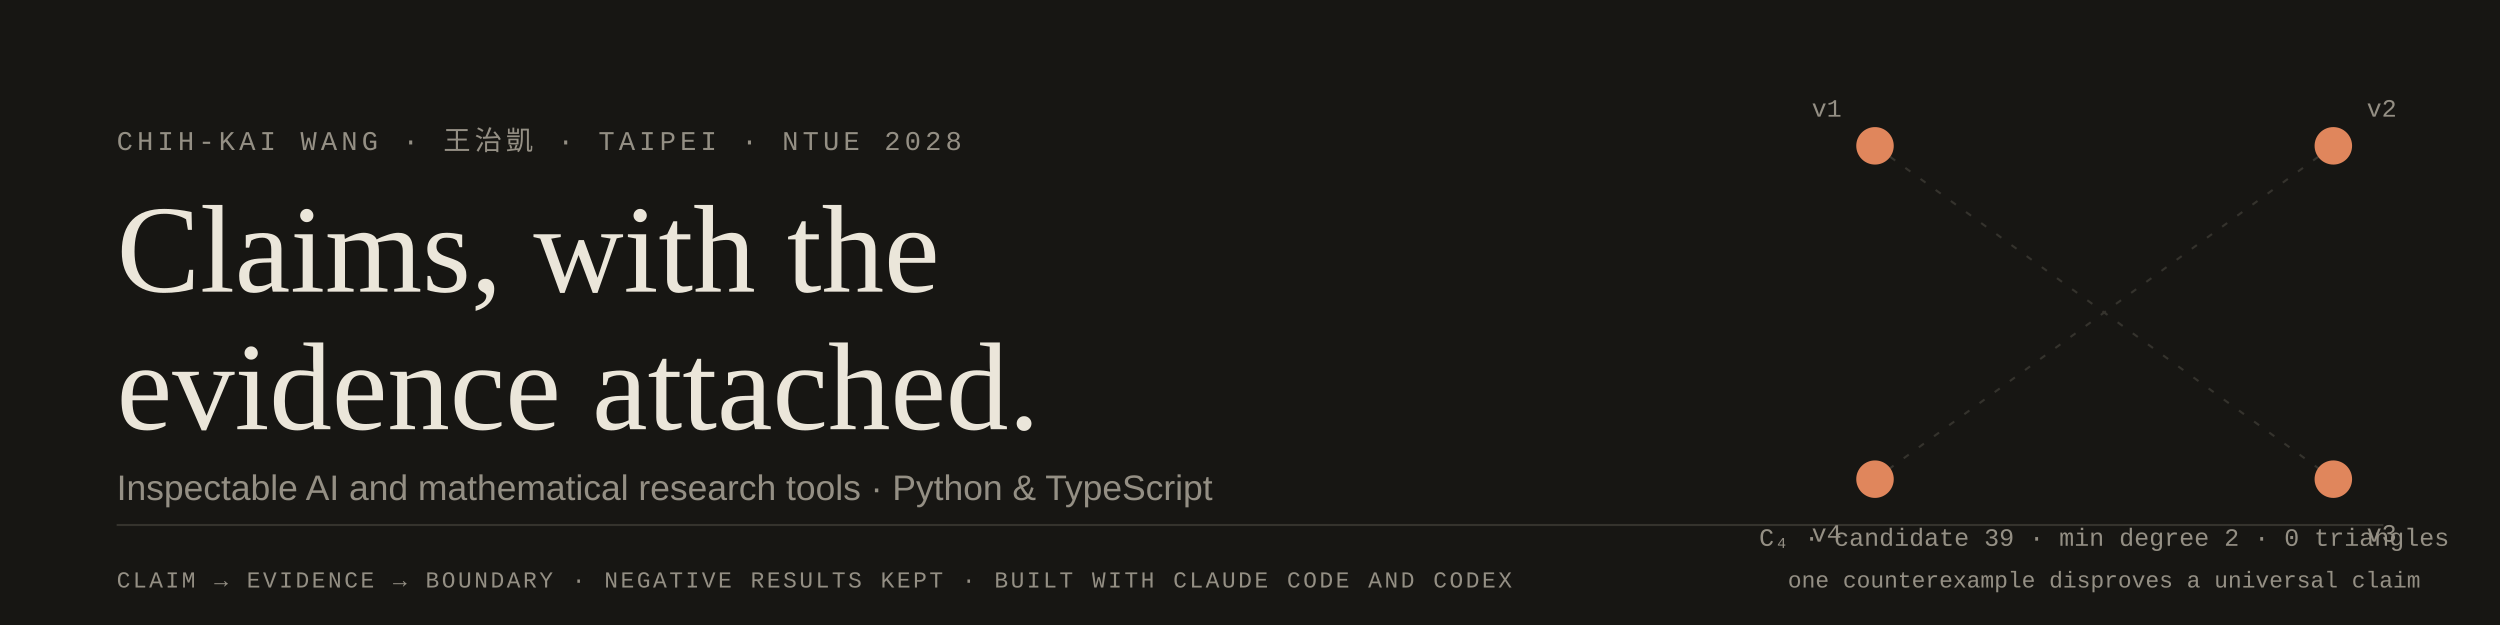
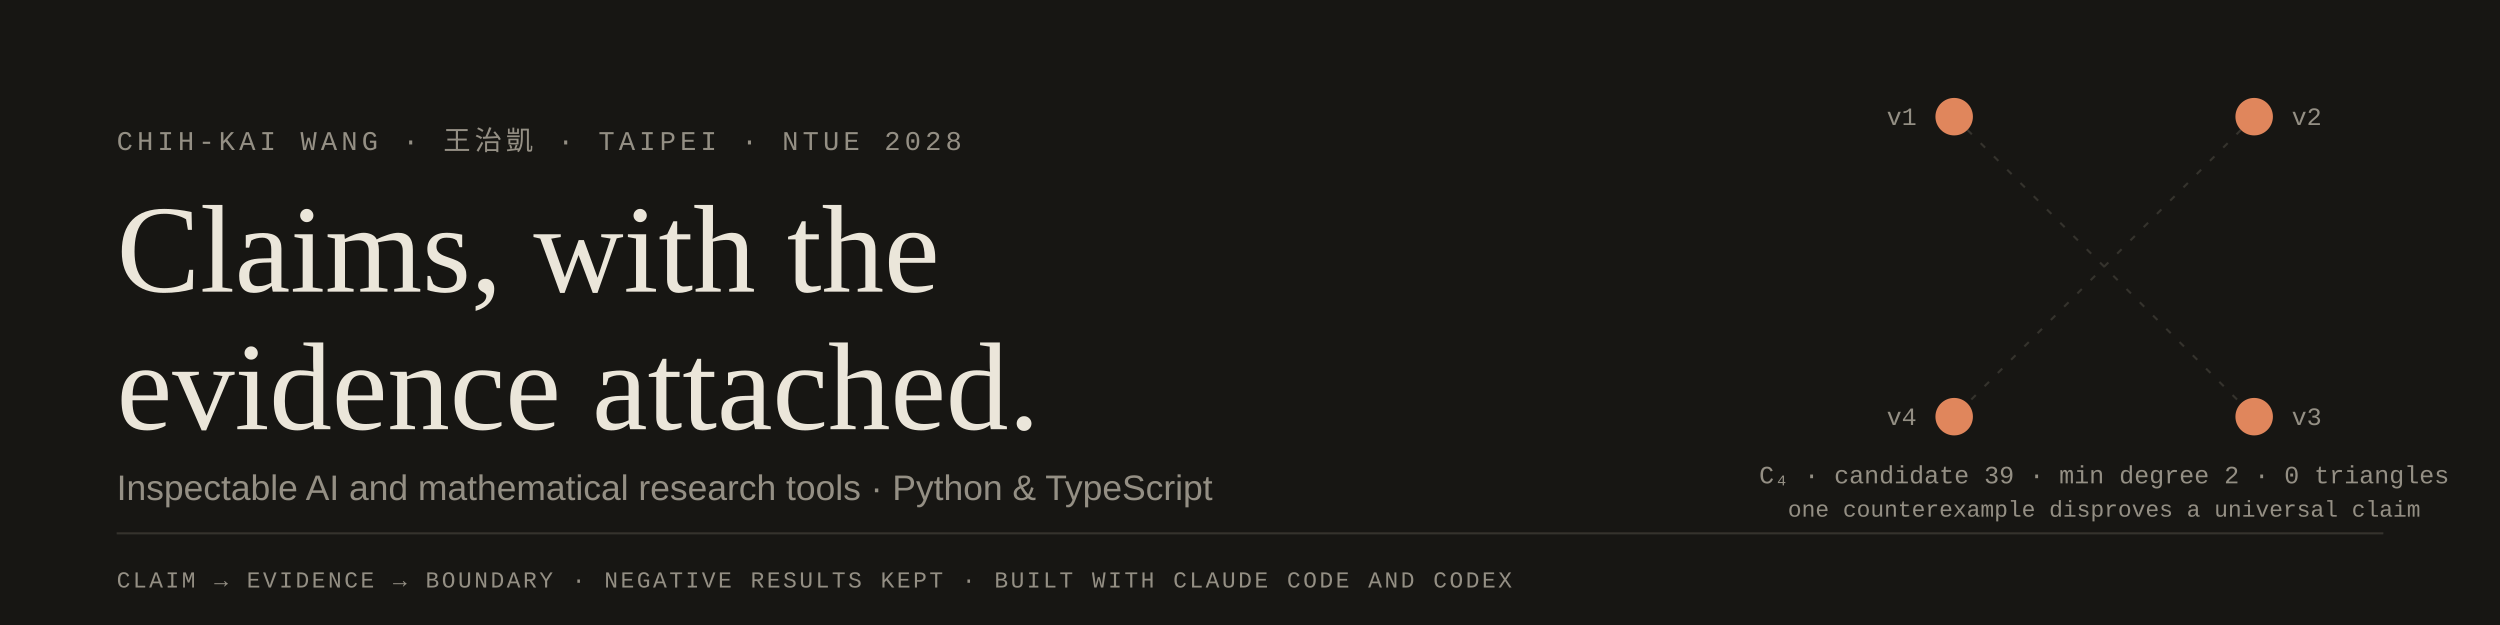
<svg xmlns="http://www.w3.org/2000/svg" width="1200" height="300" viewBox="0 0 1200 300" role="img" aria-labelledby="t d">
  <rect width="1200" height="300" fill="#171613" />
-   <path d="M56 252H1144" stroke="#35332d" stroke-width="1" />
+   <path d="M56 256H1144" stroke="#35332d" stroke-width="1" />
  <text x="56" y="72" font-family="ui-monospace, Menlo, Consolas, &quot;Courier New&quot;, monospace" font-size="13" letter-spacing="2" fill="#948f84">CHIH-KAI WANG · 王治凱 · TAIPEI · NTUE 2028</text>
  <text font-family="Georgia, &quot;Times New Roman&quot;, &quot;Songti TC&quot;, serif" font-size="60" fill="#ebe6da">
    <tspan x="56" y="140">Claims, with the</tspan>
    <tspan x="56" y="206">evidence attached.</tspan>
  </text>
  <text x="56" y="240" font-family="-apple-system, &quot;Segoe UI&quot;, &quot;Helvetica Neue&quot;, Arial, &quot;PingFang TC&quot;, &quot;Microsoft JhengHei&quot;, sans-serif" font-size="17" fill="#948f84">Inspectable AI and mathematical research tools · Python &amp; TypeScript</text>
  <text x="56" y="282" font-family="ui-monospace, Menlo, Consolas, &quot;Courier New&quot;, monospace" font-size="11" letter-spacing="1.2" fill="#948f84">CLAIM → EVIDENCE → BOUNDARY · NEGATIVE RESULTS KEPT · BUILT WITH CLAUDE CODE AND CODEX</text>
-   <path d="M900 70L1120 230M1120 70L900 230" stroke="#35332d" stroke-width="1" stroke-dasharray="3 6" />
-   <path d="M900 70H1120V230H900Z" fill="none" stroke="#e0865c" stroke-width="3" stroke-linejoin="round" stroke-dasharray="880" stroke-dashoffset="880">
-     <animate attributeName="stroke-dashoffset" from="880" to="0" dur="1.4s" begin="0s" fill="freeze" calcMode="spline" keySplines="0.2 0.7 0.2 1" keyTimes="0;1" />
+   <path d="M938 56L1082 200M1082 56L938 200" stroke="#35332d" stroke-width="1" stroke-dasharray="3 6" />
+   <path d="M938 56H1082V200H938Z" fill="none" stroke="#e0865c" stroke-width="3" stroke-linejoin="round" stroke-dasharray="576" stroke-dashoffset="576">
+     <animate attributeName="stroke-dashoffset" from="576" to="0" dur="1.4s" begin="0s" fill="freeze" calcMode="spline" keySplines="0.2 0.7 0.2 1" keyTimes="0;1" />
  </path>
-   <circle cx="900" cy="70" r="9" fill="#e0865c" />
-   <text x="884" y="56" font-family="ui-monospace, Menlo, Consolas, &quot;Courier New&quot;, monospace" font-size="12" fill="#948f84" text-anchor="end">v1</text>
-   <circle cx="1120" cy="70" r="9" fill="#e0865c" />
-   <text x="1136" y="56" font-family="ui-monospace, Menlo, Consolas, &quot;Courier New&quot;, monospace" font-size="12" fill="#948f84" text-anchor="start">v2</text>
-   <circle cx="1120" cy="230" r="9" fill="#e0865c" />
-   <text x="1136" y="260" font-family="ui-monospace, Menlo, Consolas, &quot;Courier New&quot;, monospace" font-size="12" fill="#948f84" text-anchor="start">v3</text>
-   <circle cx="900" cy="230" r="9" fill="#e0865c" />
-   <text x="884" y="260" font-family="ui-monospace, Menlo, Consolas, &quot;Courier New&quot;, monospace" font-size="12" fill="#948f84" text-anchor="end">v4</text>
-   <text x="1010" y="262" font-family="ui-monospace, Menlo, Consolas, &quot;Courier New&quot;, monospace" font-size="12" fill="#948f84" text-anchor="middle">C₄ · candidate 39 · min degree 2 · 0 triangles</text>
-   <text x="1010" y="282" font-family="ui-monospace, Menlo, Consolas, &quot;Courier New&quot;, monospace" font-size="11" fill="#948f84" text-anchor="middle">one counterexample disproves a universal claim</text>
+   <circle cx="938" cy="56" r="9" fill="#e0865c" />
+   <text x="920" y="60" font-family="ui-monospace, Menlo, Consolas, &quot;Courier New&quot;, monospace" font-size="12" fill="#948f84" text-anchor="end">v1</text>
+   <circle cx="1082" cy="56" r="9" fill="#e0865c" />
+   <text x="1100" y="60" font-family="ui-monospace, Menlo, Consolas, &quot;Courier New&quot;, monospace" font-size="12" fill="#948f84" text-anchor="start">v2</text>
+   <circle cx="1082" cy="200" r="9" fill="#e0865c" />
+   <text x="1100" y="204" font-family="ui-monospace, Menlo, Consolas, &quot;Courier New&quot;, monospace" font-size="12" fill="#948f84" text-anchor="start">v3</text>
+   <circle cx="938" cy="200" r="9" fill="#e0865c" />
+   <text x="920" y="204" font-family="ui-monospace, Menlo, Consolas, &quot;Courier New&quot;, monospace" font-size="12" fill="#948f84" text-anchor="end">v4</text>
+   <text x="1010" y="232" font-family="ui-monospace, Menlo, Consolas, &quot;Courier New&quot;, monospace" font-size="12" fill="#948f84" text-anchor="middle">C₄ · candidate 39 · min degree 2 · 0 triangles</text>
+   <text x="1010" y="248" font-family="ui-monospace, Menlo, Consolas, &quot;Courier New&quot;, monospace" font-size="11" fill="#948f84" text-anchor="middle">one counterexample disproves a universal claim</text>
</svg>
